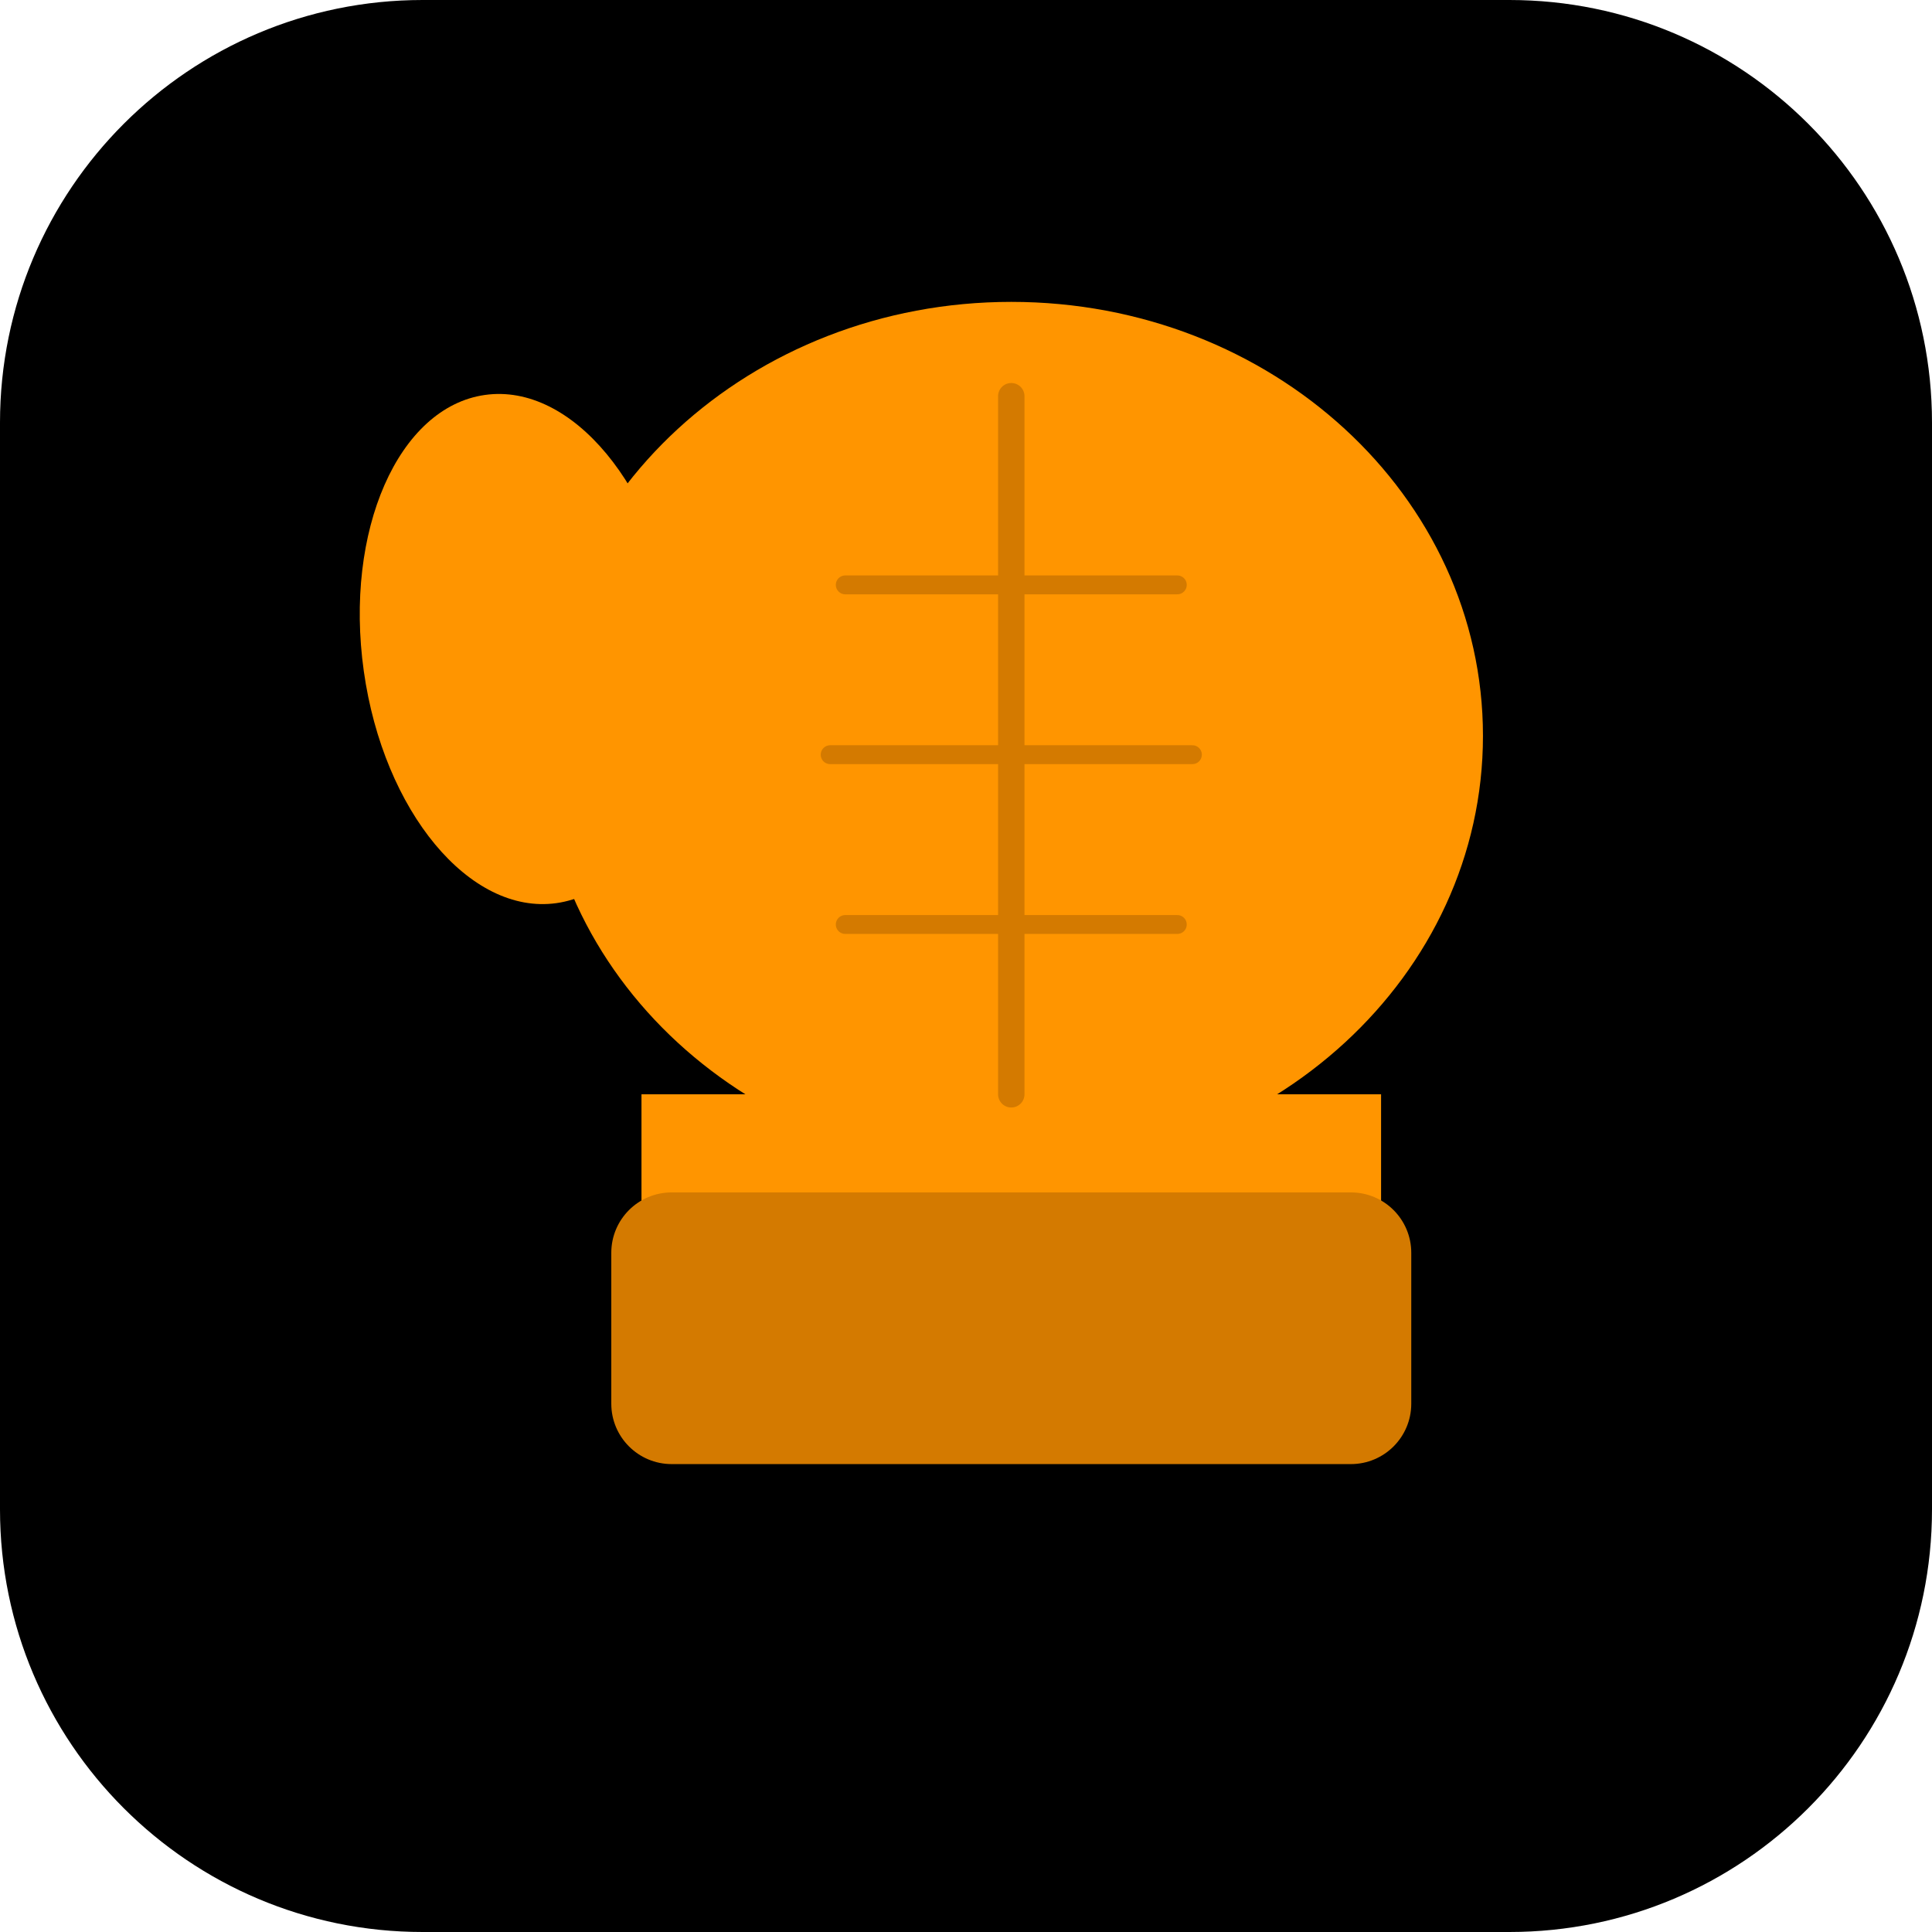
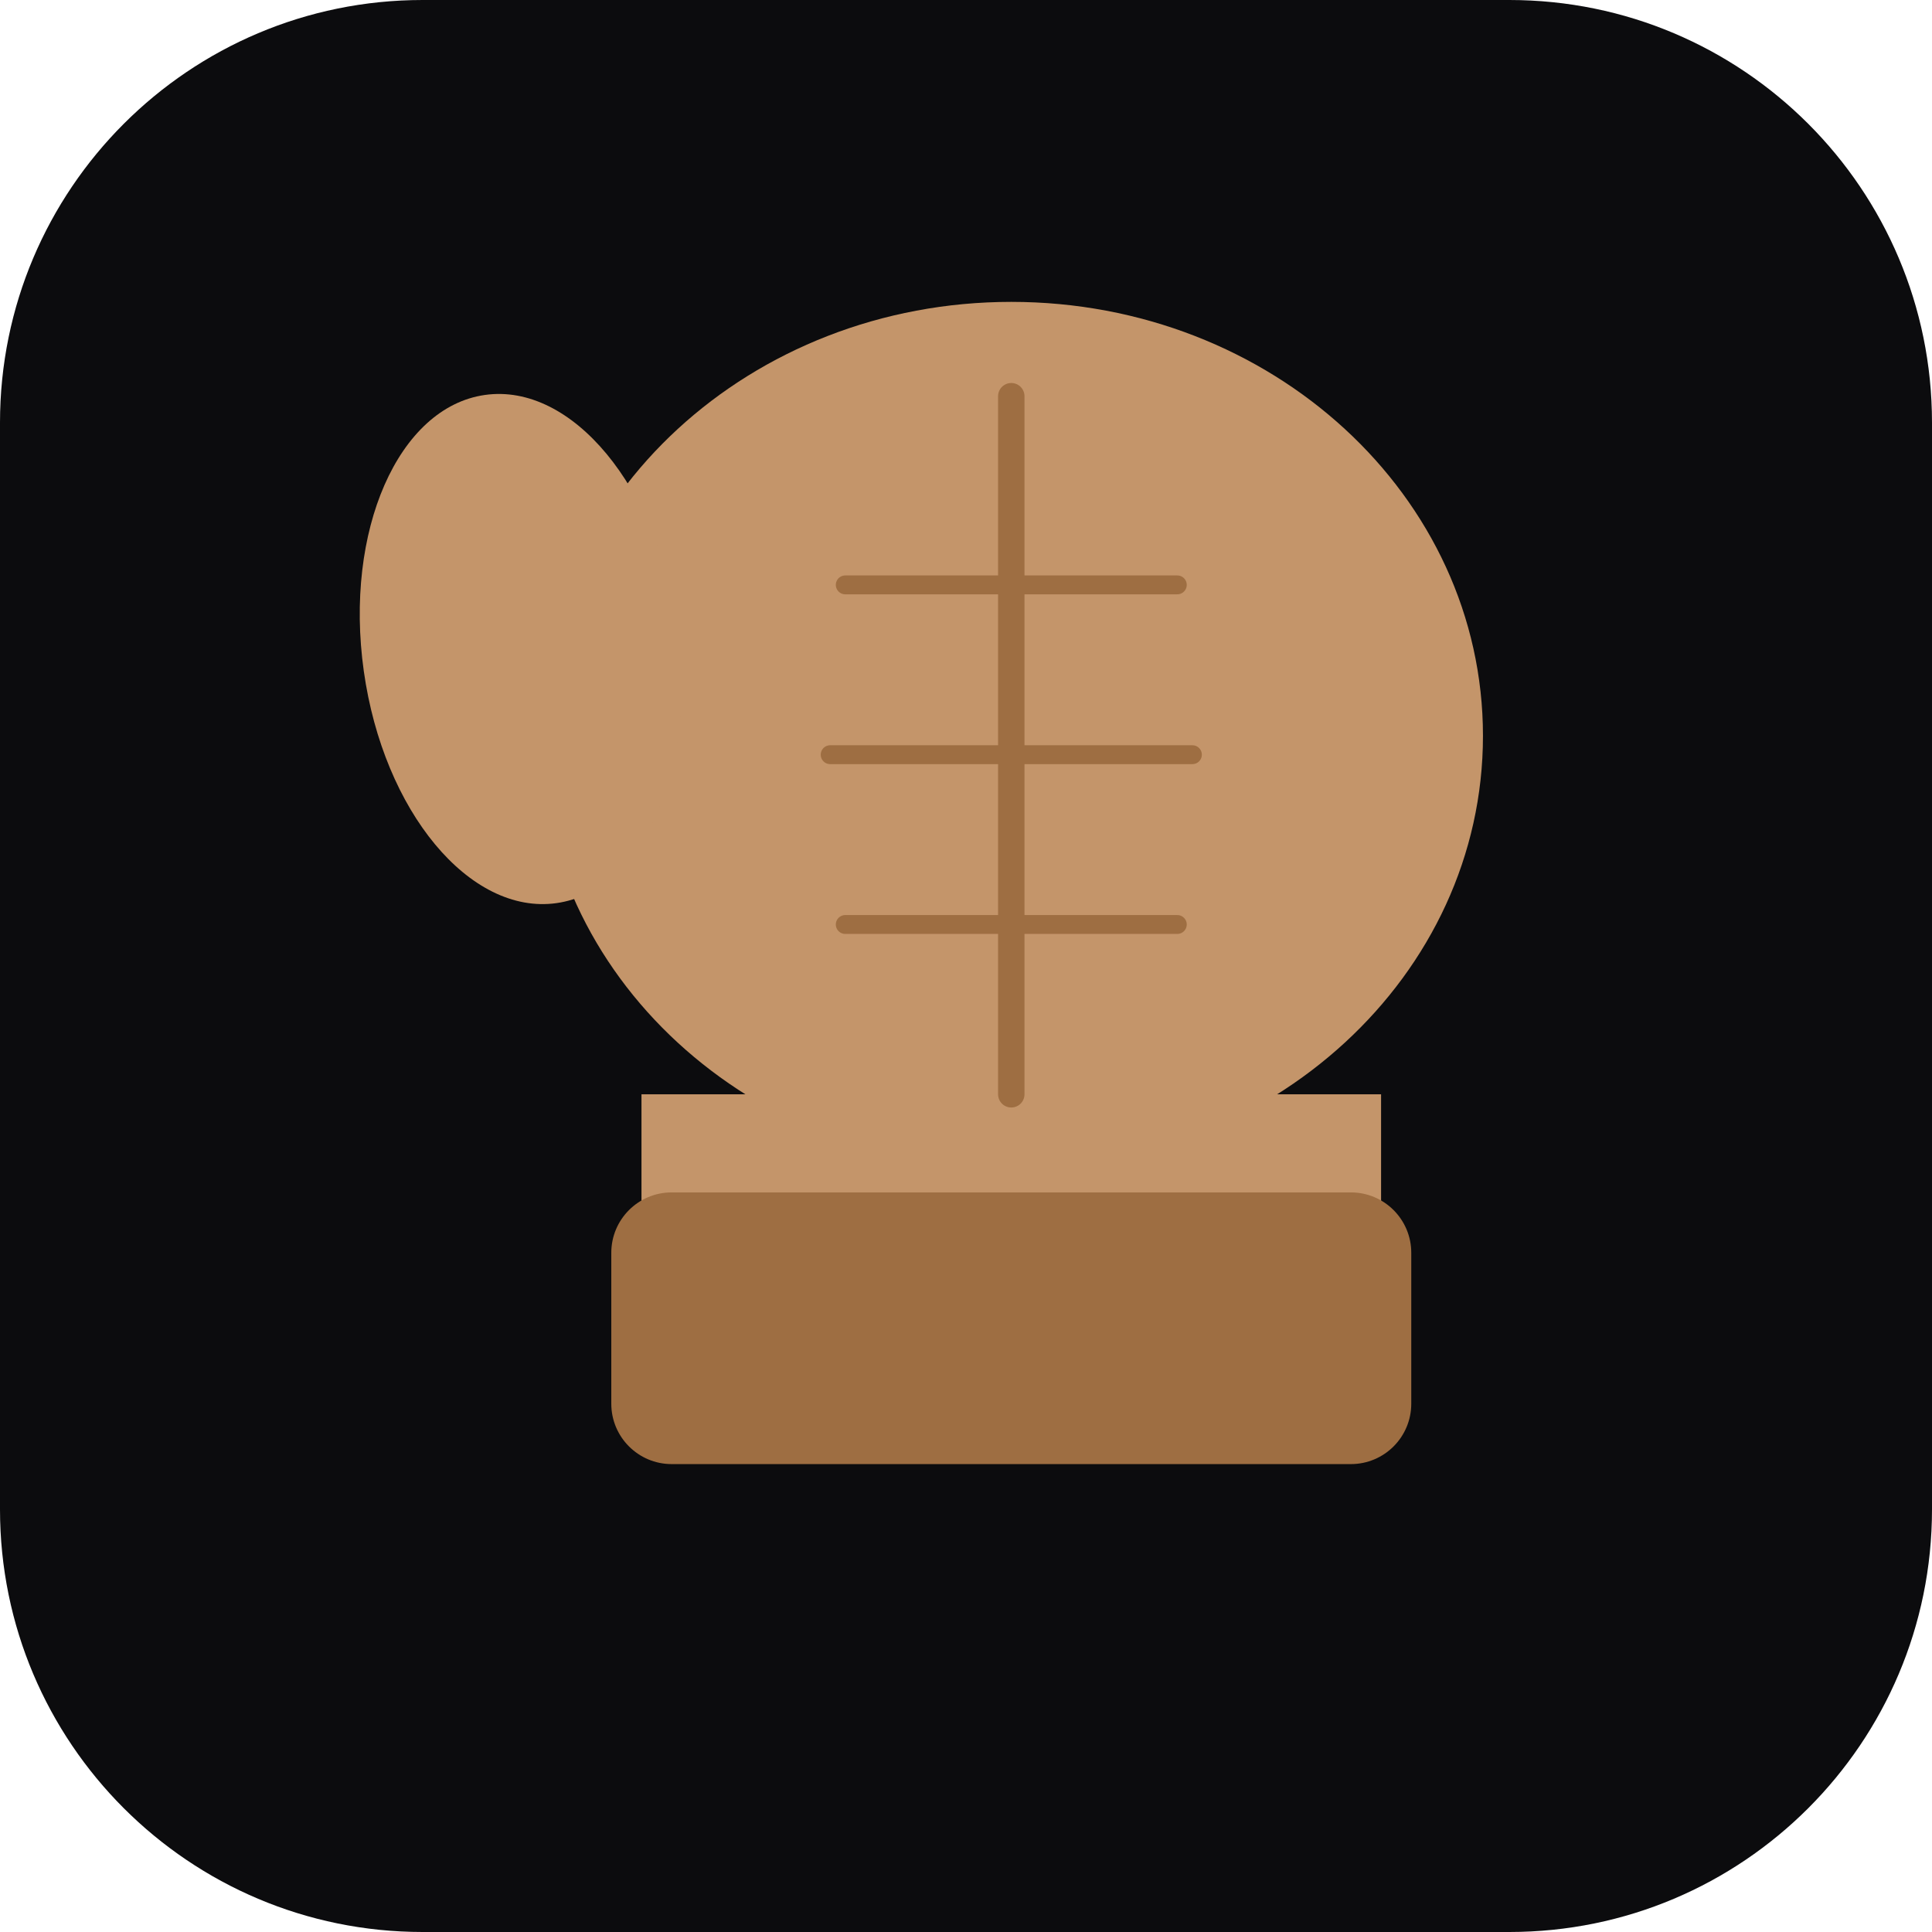
<svg xmlns="http://www.w3.org/2000/svg" viewBox="0 0 512 512">
-   <rect width="512" height="512" rx="112" fill="#000" />
-   <ellipse cx="268" cy="195" rx="125" ry="115" fill="#FF9500" />
-   <ellipse cx="138" cy="172" rx="42" ry="68" fill="#FF9500" transform="rotate(-8 138 172)" />
-   <rect x="170" y="290" width="196" height="30" rx="0" fill="#FF9500" />
-   <rect x="162" y="316" width="212" height="72" rx="16" fill="#D47A00" />
-   <line x1="268" y1="105" x2="268" y2="290" stroke="#D47A00" stroke-width="7" stroke-linecap="round" />
-   <line x1="224" y1="155" x2="312" y2="155" stroke="#D47A00" stroke-width="5" stroke-linecap="round" />
-   <line x1="220" y1="200" x2="316" y2="200" stroke="#D47A00" stroke-width="5" stroke-linecap="round" />
-   <line x1="224" y1="245" x2="312" y2="245" stroke="#D47A00" stroke-width="5" stroke-linecap="round" />
+   <rect width="512" height="512" rx="112" fill="#0C0C0E" />
+   <ellipse cx="268" cy="195" rx="125" ry="115" fill="#C4956A" />
+   <ellipse cx="138" cy="172" rx="42" ry="68" fill="#C4956A" transform="rotate(-8 138 172)" />
+   <rect x="170" y="290" width="196" height="30" rx="0" fill="#C4956A" />
+   <rect x="162" y="316" width="212" height="72" rx="16" fill="#9E6E42" />
+   <line x1="268" y1="105" x2="268" y2="290" stroke="#9E6E42" stroke-width="7" stroke-linecap="round" />
+   <line x1="224" y1="155" x2="312" y2="155" stroke="#9E6E42" stroke-width="5" stroke-linecap="round" />
+   <line x1="220" y1="200" x2="316" y2="200" stroke="#9E6E42" stroke-width="5" stroke-linecap="round" />
+   <line x1="224" y1="245" x2="312" y2="245" stroke="#9E6E42" stroke-width="5" stroke-linecap="round" />
</svg>
